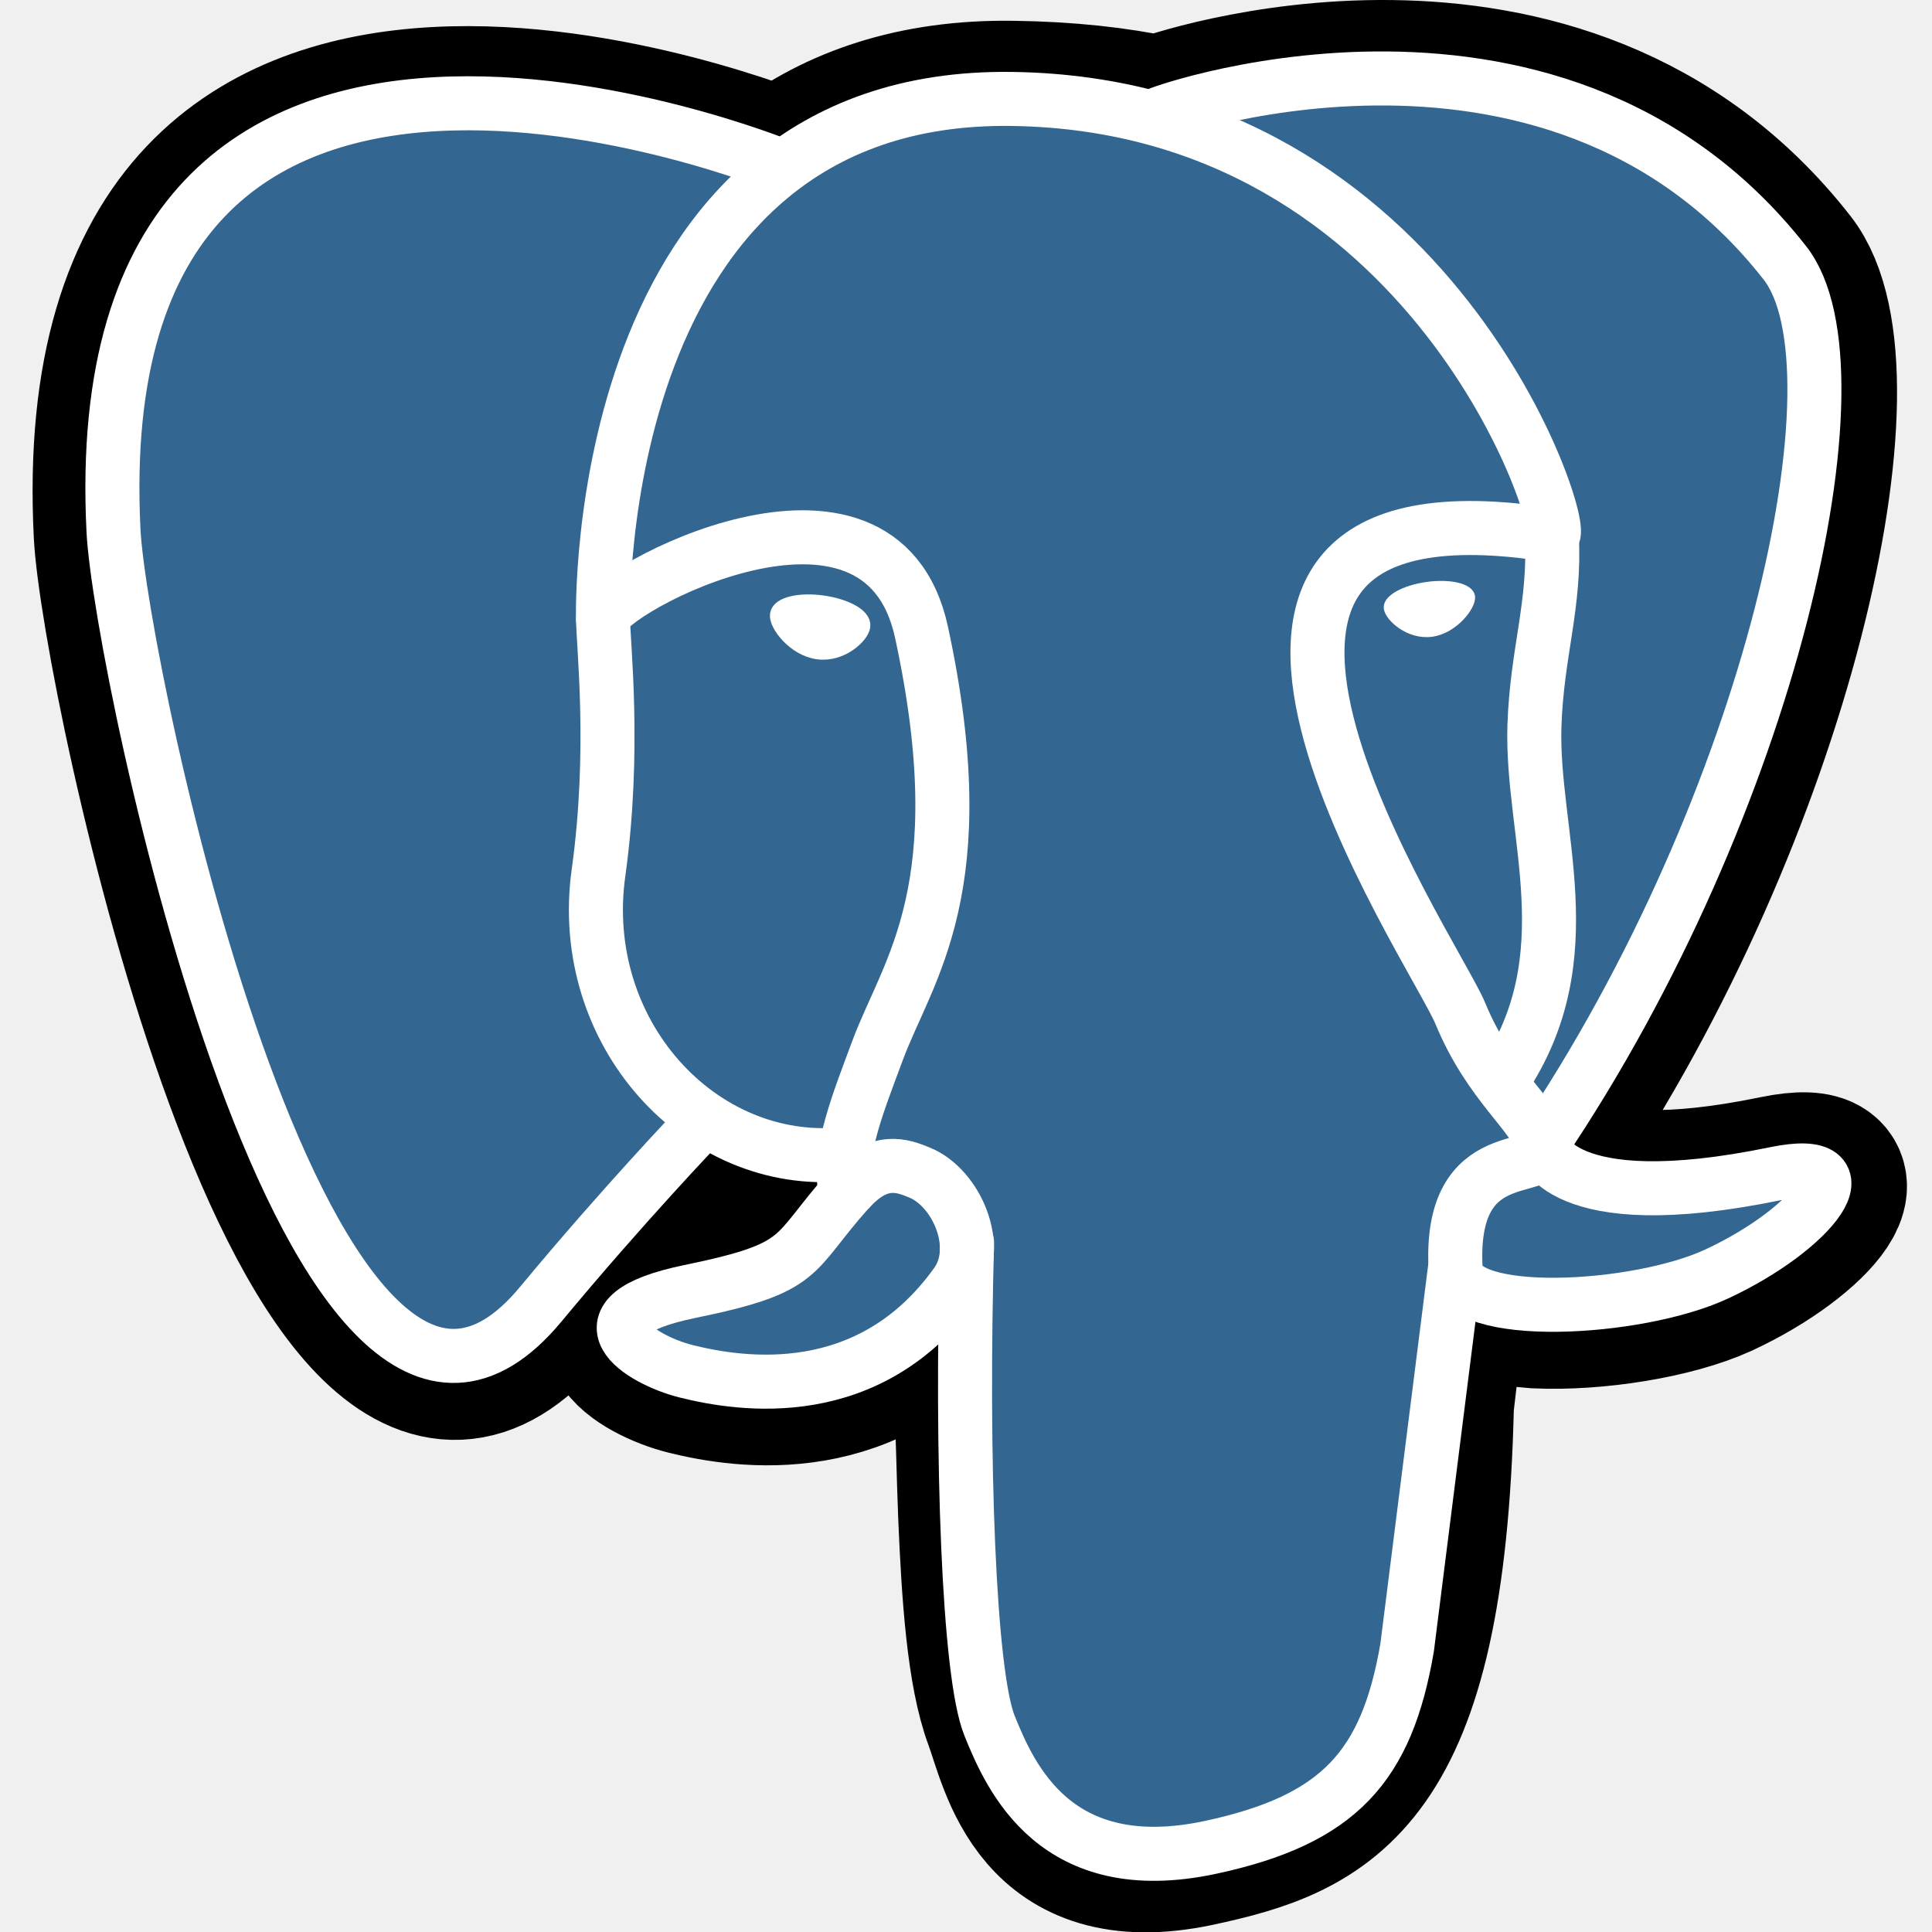
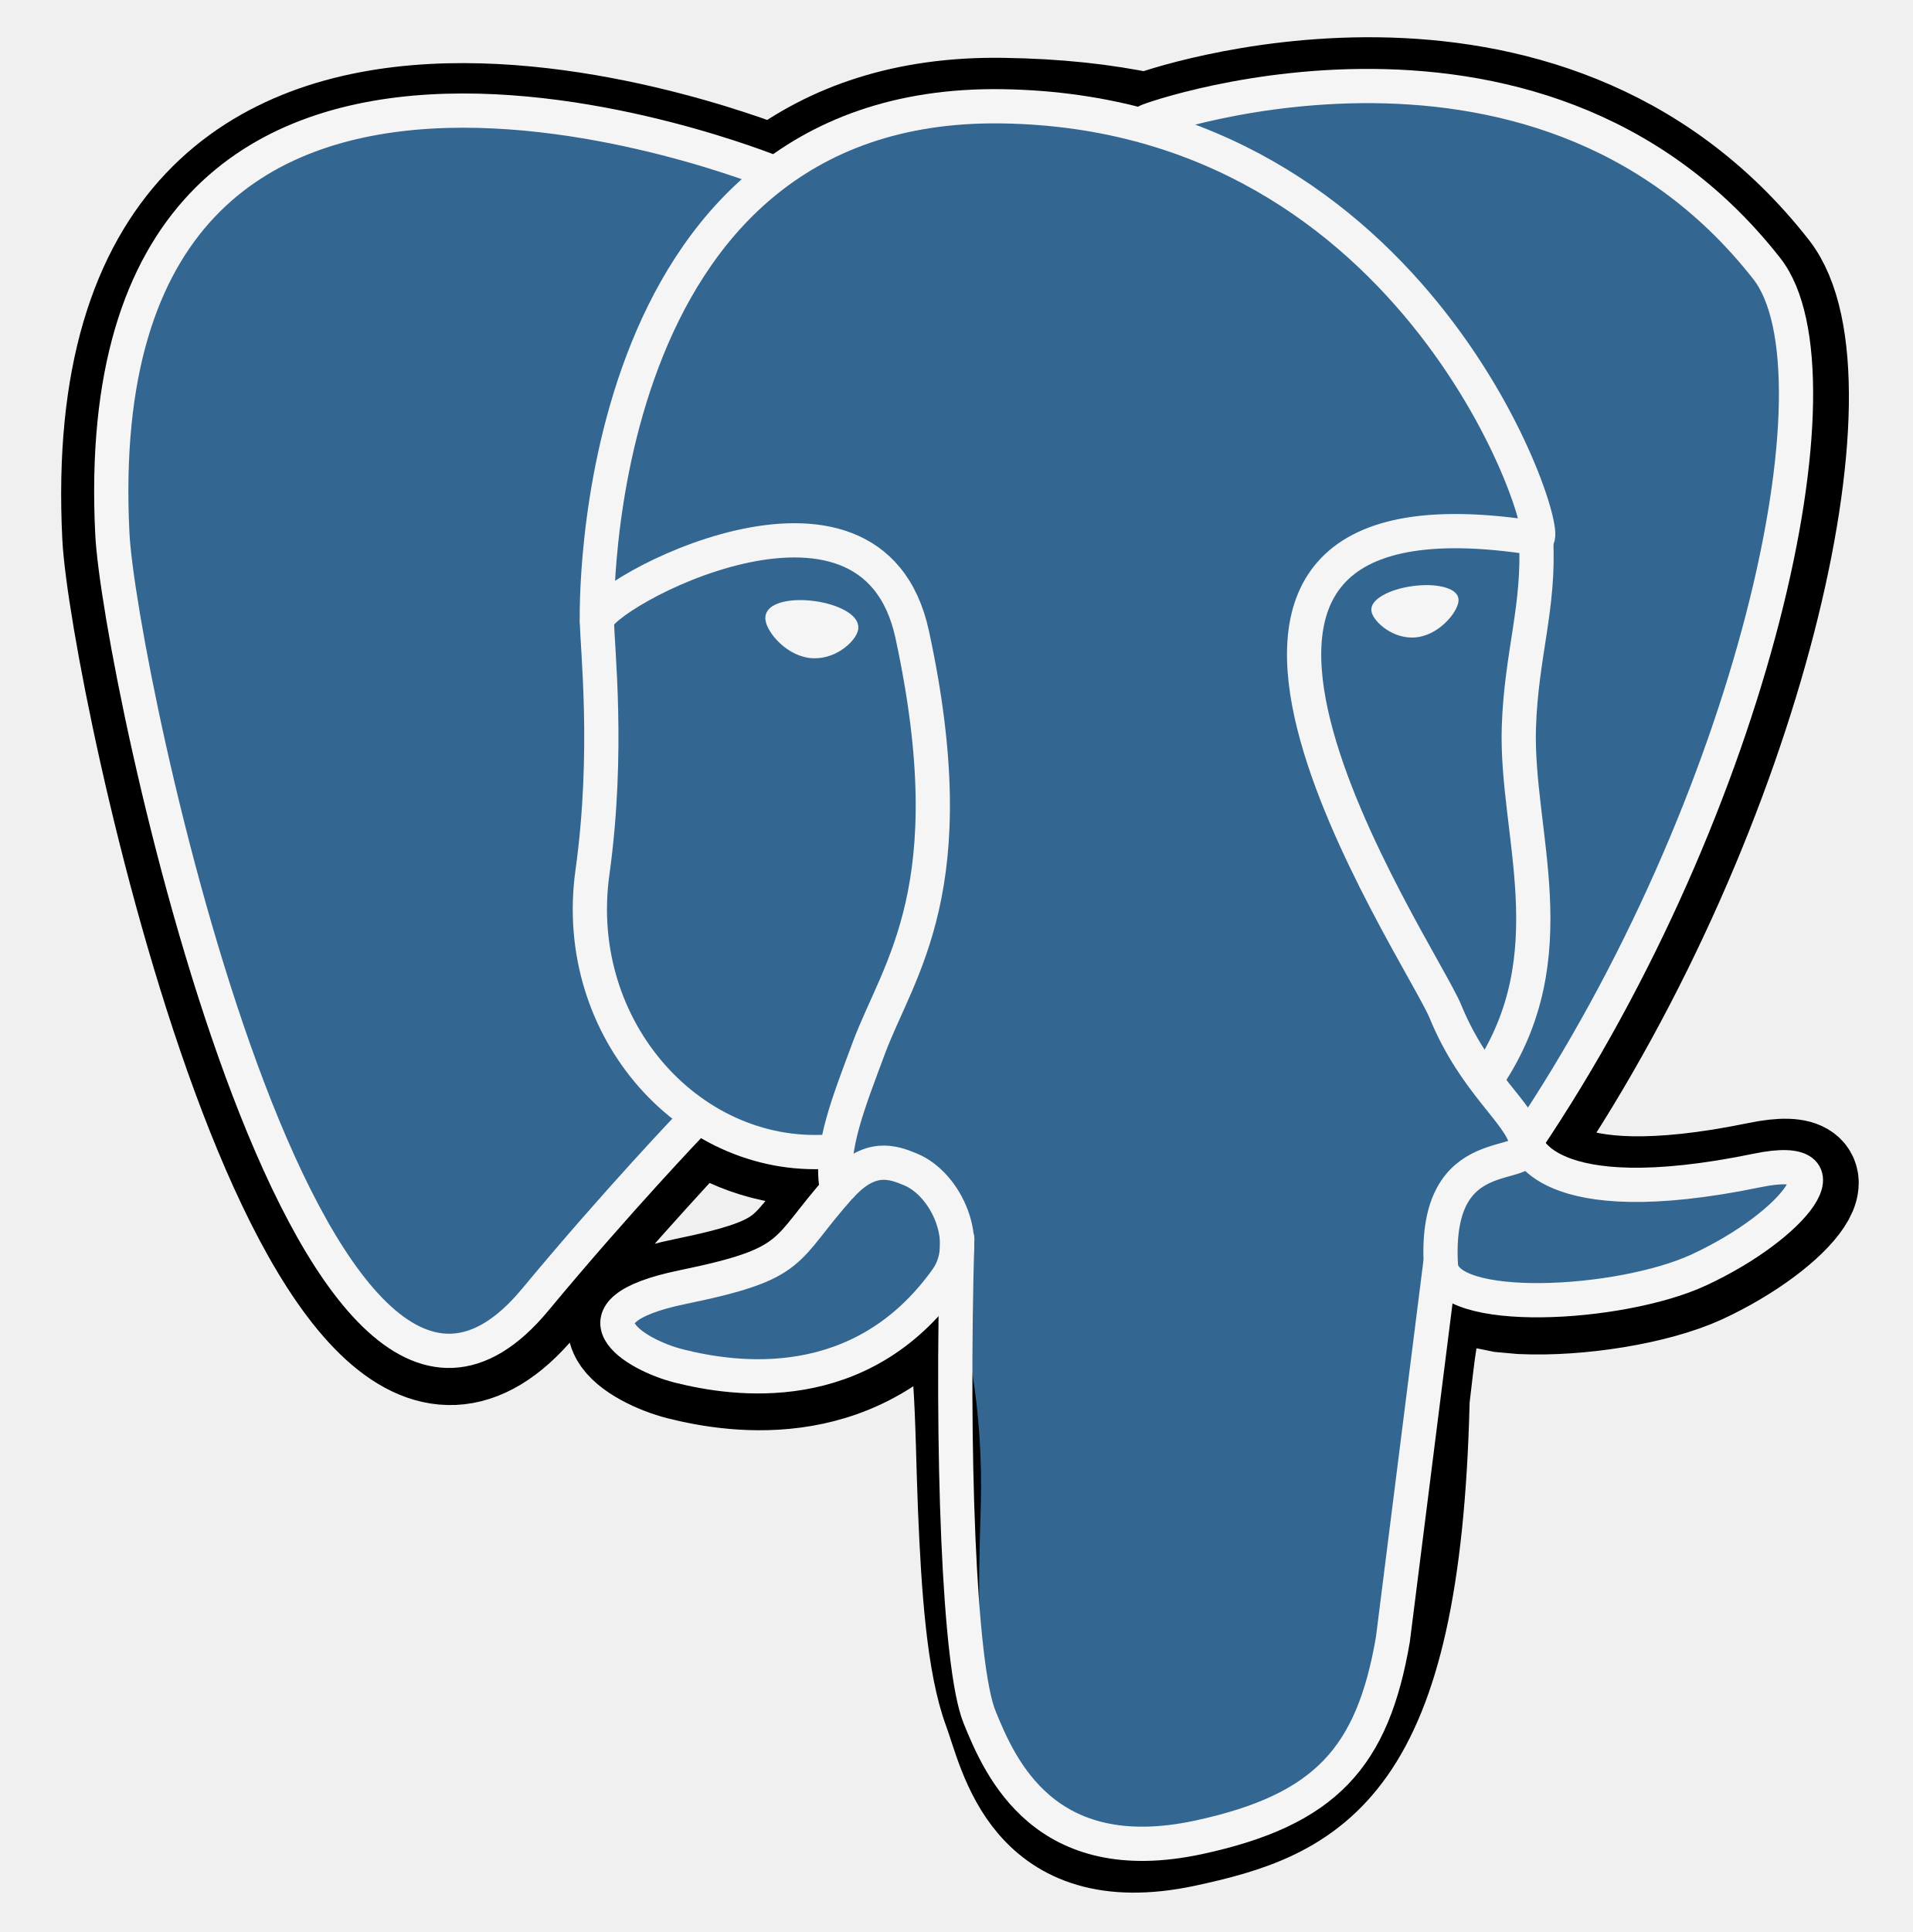
- <svg xmlns="http://www.w3.org/2000/svg" height="64" viewBox="0 0 25.6 25.6" width="64">
-   <style>.B{stroke-linecap:round}.C{stroke-linejoin:round}.D{stroke-linejoin:miter}.E{stroke-width:.716}</style>
-   <g fill="none" stroke="#fff">
-     <path d="M18.983 18.636c.163-1.357.114-1.555 1.124-1.336l.257.023c.777.035 1.793-.125 2.4-.402 1.285-.596 2.047-1.592.78-1.33-2.89.596-3.1-.383-3.1-.383 3.053-4.53 4.33-10.28 3.227-11.687-3.004-3.84-8.205-2.024-8.292-1.976l-.028.005c-.57-.12-1.2-.19-1.93-.2-1.308-.02-2.3.343-3.054.914 0 0-9.277-3.822-8.846 4.807.092 1.836 2.63 13.9 5.66 10.25C8.29 15.987 9.36 14.86 9.36 14.86c.53.353 1.167.533 1.834.468l.052-.044a2.01 2.01 0 0 0 .021.518c-.78.872-.55 1.025-2.11 1.346-1.578.325-.65.904-.046 1.056.734.184 2.432.444 3.58-1.162l-.046.183c.306.245.285 1.76.33 2.842s.116 2.093.337 2.688.48 2.13 2.53 1.7c1.713-.367 3.023-.896 3.143-5.81" fill="#000" stroke="#000" stroke-linecap="butt" stroke-width="2.149" class="D" />
-     <path d="M23.535 15.6c-2.89.596-3.1-.383-3.1-.383 3.053-4.53 4.33-10.28 3.228-11.687-3.004-3.84-8.205-2.023-8.292-1.976l-.028.005a10.31 10.31 0 0 0-1.929-.201c-1.308-.02-2.3.343-3.054.914 0 0-9.278-3.822-8.846 4.807.092 1.836 2.63 13.9 5.66 10.25C8.29 15.987 9.36 14.86 9.36 14.86c.53.353 1.167.533 1.834.468l.052-.044a2.02 2.02 0 0 0 .021.518c-.78.872-.55 1.025-2.11 1.346-1.578.325-.65.904-.046 1.056.734.184 2.432.444 3.58-1.162l-.046.183c.306.245.52 1.593.484 2.815s-.06 2.06.18 2.716.48 2.13 2.53 1.7c1.713-.367 2.6-1.32 2.725-2.906.088-1.128.286-.962.3-1.97l.16-.478c.183-1.53.03-2.023 1.085-1.793l.257.023c.777.035 1.794-.125 2.39-.402 1.285-.596 2.047-1.592.78-1.33z" fill="#336791" stroke="none" />
-     <g class="E">
-       <g class="B">
-         <path d="M12.814 16.467c-.08 2.846.02 5.712.298 6.4s.875 2.05 2.926 1.612c1.713-.367 2.337-1.078 2.607-2.647l.633-5.017M10.356 2.2S1.072-1.596 1.504 7.033c.092 1.836 2.63 13.9 5.66 10.25C8.27 15.95 9.27 14.907 9.27 14.907m6.1-13.4c-.32.1 5.164-2.005 8.282 1.978 1.1 1.407-.175 7.157-3.228 11.687" class="C" />
-         <path d="M20.425 15.17s.2.98 3.1.382c1.267-.262.504.734-.78 1.33-1.054.49-3.418.615-3.457-.06-.1-1.745 1.244-1.215 1.147-1.652-.088-.394-.69-.78-1.086-1.744-.347-.84-4.76-7.29 1.224-6.333.22-.045-1.56-5.7-7.16-5.782S7.99 8.196 7.99 8.196" stroke-linejoin="bevel" />
-       </g>
-       <g class="C">
-         <path d="M11.247 15.768c-.78.872-.55 1.025-2.11 1.346-1.578.325-.65.904-.046 1.056.734.184 2.432.444 3.58-1.163.35-.49-.002-1.27-.482-1.468-.232-.096-.542-.216-.94.23z" />
-         <path d="M11.196 15.753c-.08-.513.168-1.122.433-1.836.398-1.07 1.316-2.14.582-5.537-.547-2.53-4.22-.527-4.22-.184s.166 1.74-.06 3.365c-.297 2.122 1.35 3.916 3.246 3.733" class="B" />
-       </g>
-     </g>
-     <g fill="#fff" class="D">
-       <path d="M10.322 8.145c-.017.117.215.43.516.472s.558-.202.575-.32-.215-.246-.516-.288-.56.02-.575.136z" stroke-width=".239" />
-       <path d="M19.486 7.906c.016.117-.215.43-.516.472s-.56-.202-.575-.32.215-.246.516-.288.56.02.575.136z" stroke-width=".119" />
-     </g>
-     <path d="M20.562 7.095c.05.92-.198 1.545-.23 2.524-.046 1.422.678 3.05-.413 4.68" class="B C E" />
-   </g>
+ <svg xmlns="http://www.w3.org/2000/svg" width="100" height="101" viewBox="0 0 100 101" fill="none">
+   <path d="M74.152 73.233C74.789 67.932 74.598 67.159 78.543 68.014L79.547 68.104C82.582 68.241 86.551 67.616 88.922 66.534C93.941 64.206 96.918 60.315 91.969 61.339C80.68 63.667 79.859 59.843 79.859 59.843C91.785 42.147 96.773 19.686 92.465 14.19C80.731 -0.81 60.414 6.284 60.074 6.471L59.965 6.491C57.738 6.022 55.277 5.749 52.426 5.71C47.316 5.632 43.441 7.05 40.496 9.28C40.496 9.28 4.258 -5.65 5.941 28.057C6.301 35.229 16.215 82.354 28.051 68.096C32.383 62.886 36.562 58.483 36.562 58.483C38.633 59.862 41.121 60.565 43.727 60.311L43.93 60.139C43.87 60.815 43.897 61.495 44.012 62.163C40.965 65.569 41.863 66.167 35.77 67.421C29.605 68.69 33.23 70.952 35.59 71.546C38.457 72.264 45.09 73.28 49.574 67.007L49.395 67.721C50.59 68.678 50.508 74.596 50.684 78.823C50.859 83.05 51.137 86.999 52 89.323C52.863 91.647 53.875 97.643 61.883 95.964C68.574 94.53 73.691 92.464 74.16 73.268" fill="black" />
+   <path d="M74.152 73.233C74.789 67.932 74.598 67.159 78.543 68.014L79.547 68.104C82.582 68.241 86.551 67.616 88.922 66.534C93.941 64.206 96.918 60.315 91.969 61.339C80.68 63.667 79.859 59.843 79.859 59.843C91.785 42.147 96.773 19.686 92.465 14.19C80.731 -0.81 60.414 6.284 60.074 6.471L59.965 6.491C57.738 6.022 55.277 5.749 52.426 5.71C47.316 5.632 43.441 7.05 40.496 9.28C40.496 9.28 4.258 -5.65 5.941 28.057C6.301 35.229 16.215 82.354 28.051 68.096C32.383 62.886 36.562 58.483 36.562 58.483C38.633 59.862 41.121 60.565 43.727 60.311L43.93 60.139C43.87 60.815 43.897 61.495 44.012 62.163C40.965 65.569 41.863 66.167 35.77 67.421C29.605 68.69 33.23 70.952 35.59 71.546C38.457 72.264 45.09 73.28 49.574 67.007L49.395 67.721C50.59 68.678 50.508 74.596 50.684 78.823C50.859 83.05 51.137 86.999 52 89.323C52.863 91.647 53.875 97.643 61.883 95.964C68.574 94.53 73.691 92.464 74.16 73.268" stroke="black" stroke-width="5.372" />
+   <path d="M91.934 61.374C80.645 63.702 79.824 59.878 79.824 59.878C91.75 42.182 96.738 19.721 92.434 14.225C80.699 -0.775 60.383 6.323 60.043 6.507L59.934 6.526C57.452 6.028 54.929 5.765 52.398 5.741C47.289 5.663 43.414 7.081 40.469 9.311C40.469 9.311 4.227 -5.618 5.914 28.089C6.273 35.261 16.188 82.386 28.023 68.128C32.383 62.886 36.562 58.483 36.562 58.483C38.633 59.862 41.121 60.565 43.727 60.311L43.93 60.139C43.87 60.815 43.898 61.495 44.012 62.163C40.965 65.569 41.863 66.167 35.77 67.421C29.605 68.69 33.23 70.952 35.59 71.546C38.457 72.264 45.09 73.28 49.574 67.007L49.395 67.722C50.59 68.679 51.426 73.944 51.285 78.718C51.145 83.491 51.051 86.764 51.988 89.327C52.926 91.889 53.863 97.647 61.871 95.968C68.562 94.534 72.027 90.811 72.516 84.616C72.859 80.21 73.633 80.858 73.688 76.921L74.312 75.054C75.027 69.077 74.43 67.151 78.551 68.05L79.555 68.139C82.59 68.276 86.562 67.651 88.891 66.569C93.91 64.241 96.883 60.35 91.934 61.374Z" fill="#336791" />
+   <path d="M50.055 64.76C49.742 75.878 50.133 87.073 51.219 89.76C52.305 92.448 54.637 97.768 62.648 96.057C69.34 94.624 71.777 91.847 72.832 85.718L75.305 66.12M40.453 9.03C40.453 9.03 4.187 -5.798 5.875 27.909C6.234 35.081 16.148 82.206 27.984 67.948C32.305 62.741 36.211 58.667 36.211 58.667M60.039 6.323C58.789 6.714 80.211 -1.509 92.391 14.05C96.688 19.546 91.707 42.007 79.781 59.702" stroke="#F5F5F5" stroke-width="1.79" stroke-linecap="round" stroke-linejoin="round" />
+   <path d="M79.785 59.694C79.785 59.694 80.566 63.522 91.894 61.186C96.844 60.163 93.863 64.053 88.848 66.382C84.731 68.296 75.496 68.784 75.344 66.147C74.953 59.331 80.203 61.401 79.824 59.694C79.481 58.155 77.129 56.647 75.582 52.882C74.227 49.6 56.988 24.405 80.363 28.143C81.223 27.968 74.269 5.878 52.395 5.557C30.52 5.237 31.211 32.452 31.211 32.452" stroke="#F5F5F5" stroke-width="1.79" stroke-linecap="round" stroke-linejoin="bevel" />
+   <path d="M43.934 62.03C40.887 65.436 41.785 66.034 35.691 67.288C29.527 68.557 33.152 70.819 35.512 71.413C38.379 72.132 45.012 73.147 49.496 66.87C50.863 64.956 49.488 61.909 47.613 61.136C46.707 60.761 45.496 60.292 43.941 62.034L43.934 62.03Z" stroke="#F5F5F5" stroke-width="1.79" stroke-linejoin="round" />
+   <path d="M43.734 61.971C43.422 59.968 44.391 57.589 45.426 54.8C46.98 50.62 50.566 46.44 47.699 33.171C45.563 23.288 31.215 31.112 31.215 32.452C31.215 33.792 31.863 39.249 30.98 45.596C29.82 53.886 36.254 60.893 43.66 60.178" stroke="#F5F5F5" stroke-width="1.79" stroke-linecap="round" stroke-linejoin="round" />
+   <path d="M40.32 32.253C40.254 32.71 41.16 33.932 42.336 34.096C43.512 34.261 44.516 33.307 44.582 32.846C44.648 32.386 43.742 31.886 42.566 31.721C41.391 31.557 40.379 31.8 40.32 32.253Z" fill="#F5F5F5" stroke="#F5F5F5" stroke-width="0.598" />
+   <path d="M76.117 31.319C76.18 31.776 75.277 32.999 74.102 33.163C72.926 33.327 71.914 32.374 71.856 31.913C71.797 31.452 72.695 30.952 73.871 30.788C75.047 30.624 76.059 30.866 76.117 31.319Z" fill="#F5F5F5" stroke="#F5F5F5" stroke-width="0.297" />
+   <path d="M80.32 28.151C80.516 31.745 79.547 34.186 79.422 38.011C79.242 43.565 82.07 49.925 77.809 56.292" stroke="#F5F5F5" stroke-width="1.79" stroke-linecap="round" stroke-linejoin="round" />
</svg>
